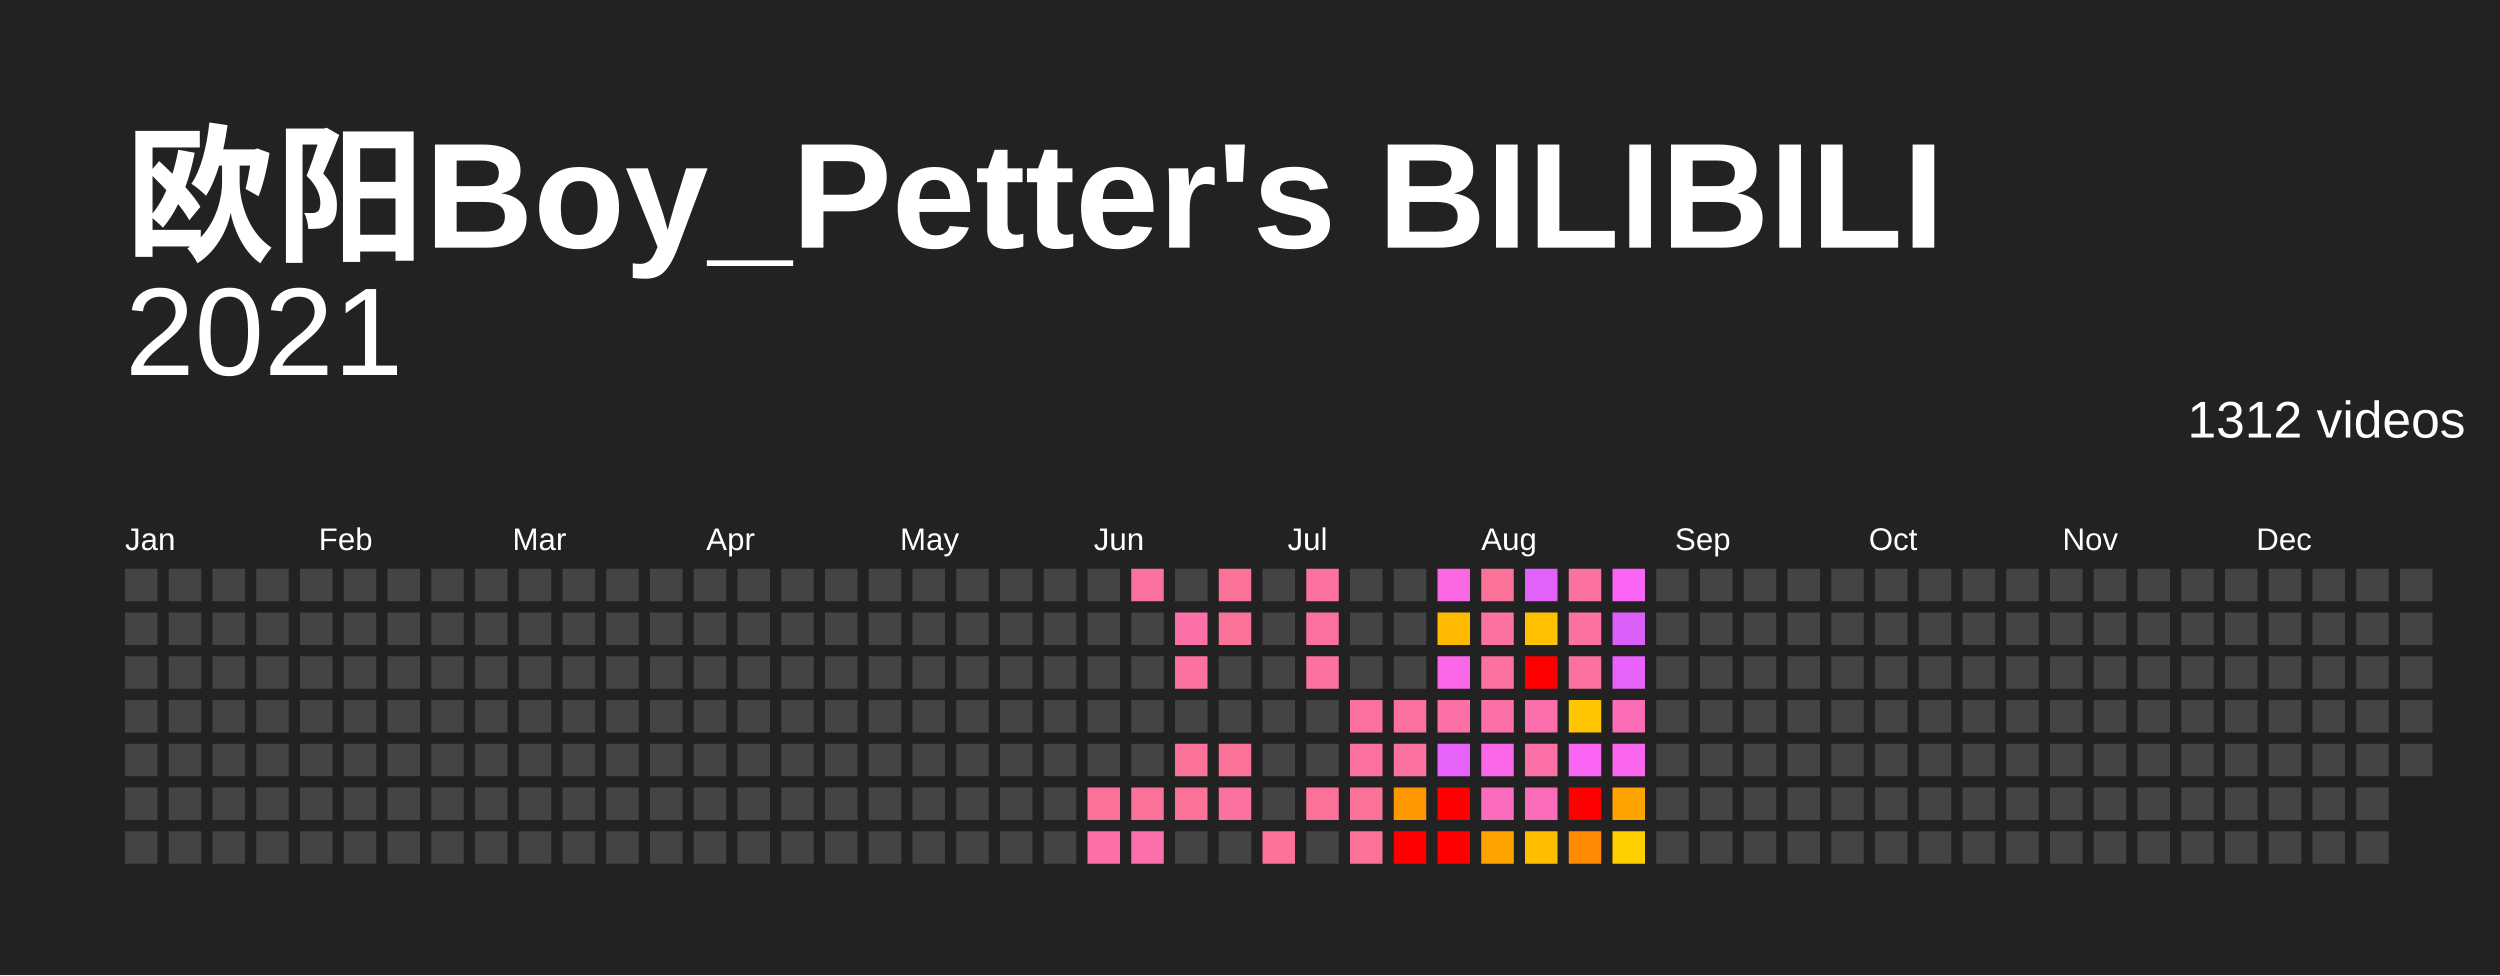
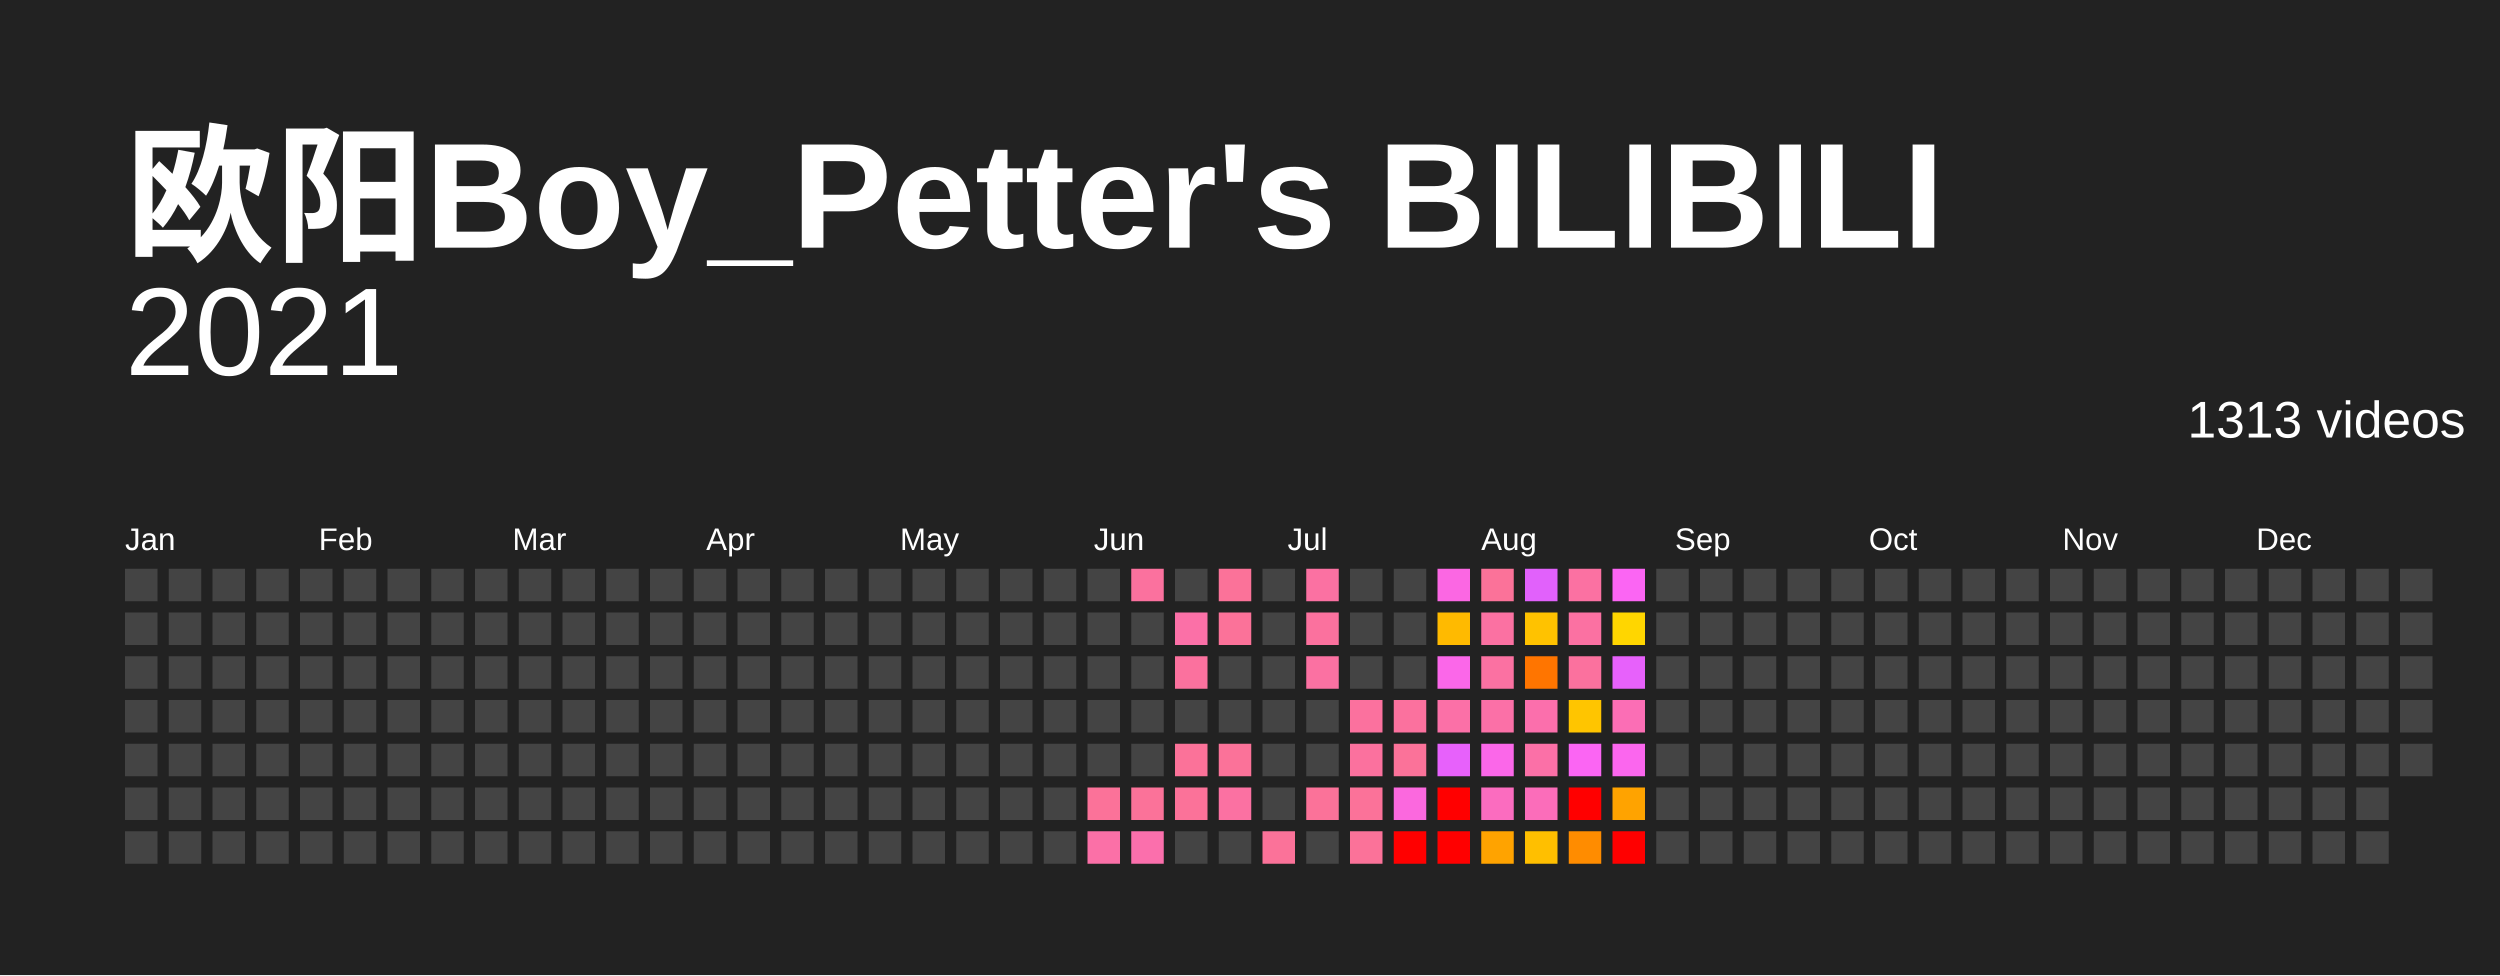
<svg xmlns="http://www.w3.org/2000/svg" baseProfile="full" height="78mm" version="1.1" viewBox="0,0,200,78" width="200mm">
  <defs />
  <rect fill="#222222" height="78" width="200" x="0" y="0" />
  <text fill="#FFFFFF" style="font-size:12px; font-family:Arial; font-weight:bold;" x="10" y="20">欧阳Boy_Petter's BILIBILI</text>
  <text alignment-baseline="hanging" fill="#FFFFFF" style="font-size:10.0px; font-family:Arial;" x="10" y="30">2021</text>
-   <text alignment-baseline="hanging" fill="#FFFFFF" style="font-size:4.125px; font-family:Arial;" x="175" y="35">1312 videos</text>
+   <text alignment-baseline="hanging" fill="#FFFFFF" style="font-size:4.125px; font-family:Arial;" x="175" y="35">1313 videos</text>
  <text fill="#FFFFFF" style="font-size:2.5px; font-family:Arial" x="10.0" y="44">Jan</text>
  <text fill="#FFFFFF" style="font-size:2.5px; font-family:Arial" x="25.5" y="44">Feb</text>
  <text fill="#FFFFFF" style="font-size:2.5px; font-family:Arial" x="41.0" y="44">Mar</text>
  <text fill="#FFFFFF" style="font-size:2.5px; font-family:Arial" x="56.5" y="44">Apr</text>
  <text fill="#FFFFFF" style="font-size:2.5px; font-family:Arial" x="72.0" y="44">May</text>
  <text fill="#FFFFFF" style="font-size:2.5px; font-family:Arial" x="87.5" y="44">Jun</text>
  <text fill="#FFFFFF" style="font-size:2.5px; font-family:Arial" x="103.0" y="44">Jul</text>
  <text fill="#FFFFFF" style="font-size:2.5px; font-family:Arial" x="118.5" y="44">Aug</text>
  <text fill="#FFFFFF" style="font-size:2.5px; font-family:Arial" x="134.0" y="44">Sep</text>
  <text fill="#FFFFFF" style="font-size:2.5px; font-family:Arial" x="149.5" y="44">Oct</text>
  <text fill="#FFFFFF" style="font-size:2.5px; font-family:Arial" x="165.0" y="44">Nov</text>
  <text fill="#FFFFFF" style="font-size:2.5px; font-family:Arial" x="180.5" y="44">Dec</text>
  <rect fill="#444444" height="2.6" width="2.6" x="10.0" y="45.5" />
  <rect fill="#444444" height="2.6" width="2.6" x="10.0" y="49.0" />
  <rect fill="#444444" height="2.6" width="2.6" x="10.0" y="52.5" />
  <rect fill="#444444" height="2.6" width="2.6" x="10.0" y="56.0" />
  <rect fill="#444444" height="2.6" width="2.6" x="10.0" y="59.5" />
  <rect fill="#444444" height="2.6" width="2.6" x="10.0" y="63.0" />
  <rect fill="#444444" height="2.6" width="2.6" x="10.0" y="66.5" />
  <rect fill="#444444" height="2.6" width="2.6" x="13.5" y="45.5" />
  <rect fill="#444444" height="2.6" width="2.6" x="13.5" y="49.0" />
  <rect fill="#444444" height="2.6" width="2.6" x="13.5" y="52.5" />
  <rect fill="#444444" height="2.6" width="2.6" x="13.5" y="56.0" />
  <rect fill="#444444" height="2.6" width="2.6" x="13.5" y="59.5" />
  <rect fill="#444444" height="2.6" width="2.6" x="13.5" y="63.0" />
  <rect fill="#444444" height="2.6" width="2.6" x="13.5" y="66.5" />
  <rect fill="#444444" height="2.6" width="2.6" x="17.0" y="45.5" />
  <rect fill="#444444" height="2.6" width="2.6" x="17.0" y="49.0" />
  <rect fill="#444444" height="2.6" width="2.6" x="17.0" y="52.5" />
  <rect fill="#444444" height="2.6" width="2.6" x="17.0" y="56.0" />
  <rect fill="#444444" height="2.6" width="2.6" x="17.0" y="59.5" />
  <rect fill="#444444" height="2.6" width="2.6" x="17.0" y="63.0" />
  <rect fill="#444444" height="2.6" width="2.6" x="17.0" y="66.5" />
  <rect fill="#444444" height="2.6" width="2.6" x="20.5" y="45.5" />
  <rect fill="#444444" height="2.6" width="2.6" x="20.5" y="49.0" />
  <rect fill="#444444" height="2.6" width="2.6" x="20.5" y="52.5" />
  <rect fill="#444444" height="2.6" width="2.6" x="20.5" y="56.0" />
  <rect fill="#444444" height="2.6" width="2.6" x="20.5" y="59.5" />
  <rect fill="#444444" height="2.6" width="2.6" x="20.5" y="63.0" />
  <rect fill="#444444" height="2.6" width="2.6" x="20.5" y="66.5" />
  <rect fill="#444444" height="2.6" width="2.6" x="24.0" y="45.5" />
  <rect fill="#444444" height="2.6" width="2.6" x="24.0" y="49.0" />
  <rect fill="#444444" height="2.6" width="2.6" x="24.0" y="52.5" />
  <rect fill="#444444" height="2.6" width="2.6" x="24.0" y="56.0" />
  <rect fill="#444444" height="2.6" width="2.6" x="24.0" y="59.5" />
  <rect fill="#444444" height="2.6" width="2.6" x="24.0" y="63.0" />
  <rect fill="#444444" height="2.6" width="2.6" x="24.0" y="66.5" />
  <rect fill="#444444" height="2.6" width="2.6" x="27.5" y="45.5" />
  <rect fill="#444444" height="2.6" width="2.6" x="27.5" y="49.0" />
  <rect fill="#444444" height="2.6" width="2.6" x="27.5" y="52.5" />
  <rect fill="#444444" height="2.6" width="2.6" x="27.5" y="56.0" />
  <rect fill="#444444" height="2.6" width="2.6" x="27.5" y="59.5" />
  <rect fill="#444444" height="2.6" width="2.6" x="27.5" y="63.0" />
  <rect fill="#444444" height="2.6" width="2.6" x="27.5" y="66.5" />
  <rect fill="#444444" height="2.6" width="2.6" x="31.0" y="45.5" />
  <rect fill="#444444" height="2.6" width="2.6" x="31.0" y="49.0" />
  <rect fill="#444444" height="2.6" width="2.6" x="31.0" y="52.5" />
  <rect fill="#444444" height="2.6" width="2.6" x="31.0" y="56.0" />
  <rect fill="#444444" height="2.6" width="2.6" x="31.0" y="59.5" />
  <rect fill="#444444" height="2.6" width="2.6" x="31.0" y="63.0" />
  <rect fill="#444444" height="2.6" width="2.6" x="31.0" y="66.5" />
  <rect fill="#444444" height="2.6" width="2.6" x="34.5" y="45.5" />
  <rect fill="#444444" height="2.6" width="2.6" x="34.5" y="49.0" />
  <rect fill="#444444" height="2.6" width="2.6" x="34.5" y="52.5" />
  <rect fill="#444444" height="2.6" width="2.6" x="34.5" y="56.0" />
  <rect fill="#444444" height="2.6" width="2.6" x="34.5" y="59.5" />
  <rect fill="#444444" height="2.6" width="2.6" x="34.5" y="63.0" />
  <rect fill="#444444" height="2.6" width="2.6" x="34.5" y="66.5" />
  <rect fill="#444444" height="2.6" width="2.6" x="38.0" y="45.5" />
  <rect fill="#444444" height="2.6" width="2.6" x="38.0" y="49.0" />
  <rect fill="#444444" height="2.6" width="2.6" x="38.0" y="52.5" />
  <rect fill="#444444" height="2.6" width="2.6" x="38.0" y="56.0" />
  <rect fill="#444444" height="2.6" width="2.6" x="38.0" y="59.5" />
  <rect fill="#444444" height="2.6" width="2.6" x="38.0" y="63.0" />
  <rect fill="#444444" height="2.6" width="2.6" x="38.0" y="66.5" />
  <rect fill="#444444" height="2.6" width="2.6" x="41.5" y="45.5" />
  <rect fill="#444444" height="2.6" width="2.6" x="41.5" y="49.0" />
  <rect fill="#444444" height="2.6" width="2.6" x="41.5" y="52.5" />
  <rect fill="#444444" height="2.6" width="2.6" x="41.5" y="56.0" />
  <rect fill="#444444" height="2.6" width="2.6" x="41.5" y="59.5" />
  <rect fill="#444444" height="2.6" width="2.6" x="41.5" y="63.0" />
  <rect fill="#444444" height="2.6" width="2.6" x="41.5" y="66.5" />
  <rect fill="#444444" height="2.6" width="2.6" x="45.0" y="45.5" />
  <rect fill="#444444" height="2.6" width="2.6" x="45.0" y="49.0" />
  <rect fill="#444444" height="2.6" width="2.6" x="45.0" y="52.5" />
  <rect fill="#444444" height="2.6" width="2.6" x="45.0" y="56.0" />
  <rect fill="#444444" height="2.6" width="2.6" x="45.0" y="59.5" />
  <rect fill="#444444" height="2.6" width="2.6" x="45.0" y="63.0" />
  <rect fill="#444444" height="2.6" width="2.6" x="45.0" y="66.5" />
  <rect fill="#444444" height="2.6" width="2.6" x="48.5" y="45.5" />
  <rect fill="#444444" height="2.6" width="2.6" x="48.5" y="49.0" />
  <rect fill="#444444" height="2.6" width="2.6" x="48.5" y="52.5" />
  <rect fill="#444444" height="2.6" width="2.6" x="48.5" y="56.0" />
  <rect fill="#444444" height="2.6" width="2.6" x="48.5" y="59.5" />
  <rect fill="#444444" height="2.6" width="2.6" x="48.5" y="63.0" />
  <rect fill="#444444" height="2.6" width="2.6" x="48.5" y="66.5" />
  <rect fill="#444444" height="2.6" width="2.6" x="52.0" y="45.5" />
  <rect fill="#444444" height="2.6" width="2.6" x="52.0" y="49.0" />
  <rect fill="#444444" height="2.6" width="2.6" x="52.0" y="52.5" />
  <rect fill="#444444" height="2.6" width="2.6" x="52.0" y="56.0" />
  <rect fill="#444444" height="2.6" width="2.6" x="52.0" y="59.5" />
  <rect fill="#444444" height="2.6" width="2.6" x="52.0" y="63.0" />
  <rect fill="#444444" height="2.6" width="2.6" x="52.0" y="66.5" />
  <rect fill="#444444" height="2.6" width="2.6" x="55.5" y="45.5" />
  <rect fill="#444444" height="2.6" width="2.6" x="55.5" y="49.0" />
  <rect fill="#444444" height="2.6" width="2.6" x="55.5" y="52.5" />
  <rect fill="#444444" height="2.6" width="2.6" x="55.5" y="56.0" />
  <rect fill="#444444" height="2.6" width="2.6" x="55.5" y="59.5" />
  <rect fill="#444444" height="2.6" width="2.6" x="55.5" y="63.0" />
  <rect fill="#444444" height="2.6" width="2.6" x="55.5" y="66.5" />
  <rect fill="#444444" height="2.6" width="2.6" x="59.0" y="45.5" />
  <rect fill="#444444" height="2.6" width="2.6" x="59.0" y="49.0" />
  <rect fill="#444444" height="2.6" width="2.6" x="59.0" y="52.5" />
  <rect fill="#444444" height="2.6" width="2.6" x="59.0" y="56.0" />
  <rect fill="#444444" height="2.6" width="2.6" x="59.0" y="59.5" />
  <rect fill="#444444" height="2.6" width="2.6" x="59.0" y="63.0" />
  <rect fill="#444444" height="2.6" width="2.6" x="59.0" y="66.5" />
  <rect fill="#444444" height="2.6" width="2.6" x="62.5" y="45.5" />
  <rect fill="#444444" height="2.6" width="2.6" x="62.5" y="49.0" />
  <rect fill="#444444" height="2.6" width="2.6" x="62.5" y="52.5" />
  <rect fill="#444444" height="2.6" width="2.6" x="62.5" y="56.0" />
  <rect fill="#444444" height="2.6" width="2.6" x="62.5" y="59.5" />
  <rect fill="#444444" height="2.6" width="2.6" x="62.5" y="63.0" />
  <rect fill="#444444" height="2.6" width="2.6" x="62.5" y="66.5" />
  <rect fill="#444444" height="2.6" width="2.6" x="66.0" y="45.5" />
  <rect fill="#444444" height="2.6" width="2.6" x="66.0" y="49.0" />
  <rect fill="#444444" height="2.6" width="2.6" x="66.0" y="52.5" />
  <rect fill="#444444" height="2.6" width="2.6" x="66.0" y="56.0" />
  <rect fill="#444444" height="2.6" width="2.6" x="66.0" y="59.5" />
  <rect fill="#444444" height="2.6" width="2.6" x="66.0" y="63.0" />
  <rect fill="#444444" height="2.6" width="2.6" x="66.0" y="66.5" />
  <rect fill="#444444" height="2.6" width="2.6" x="69.5" y="45.5" />
  <rect fill="#444444" height="2.6" width="2.6" x="69.5" y="49.0" />
  <rect fill="#444444" height="2.6" width="2.6" x="69.5" y="52.5" />
  <rect fill="#444444" height="2.6" width="2.6" x="69.5" y="56.0" />
  <rect fill="#444444" height="2.6" width="2.6" x="69.5" y="59.5" />
  <rect fill="#444444" height="2.6" width="2.6" x="69.5" y="63.0" />
  <rect fill="#444444" height="2.6" width="2.6" x="69.5" y="66.5" />
  <rect fill="#444444" height="2.6" width="2.6" x="73.0" y="45.5" />
  <rect fill="#444444" height="2.6" width="2.6" x="73.0" y="49.0" />
  <rect fill="#444444" height="2.6" width="2.6" x="73.0" y="52.5" />
  <rect fill="#444444" height="2.6" width="2.6" x="73.0" y="56.0" />
  <rect fill="#444444" height="2.6" width="2.6" x="73.0" y="59.5" />
  <rect fill="#444444" height="2.6" width="2.6" x="73.0" y="63.0" />
  <rect fill="#444444" height="2.6" width="2.6" x="73.0" y="66.5" />
  <rect fill="#444444" height="2.6" width="2.6" x="76.5" y="45.5" />
  <rect fill="#444444" height="2.6" width="2.6" x="76.5" y="49.0" />
  <rect fill="#444444" height="2.6" width="2.6" x="76.5" y="52.5" />
  <rect fill="#444444" height="2.6" width="2.6" x="76.5" y="56.0" />
  <rect fill="#444444" height="2.6" width="2.6" x="76.5" y="59.5" />
  <rect fill="#444444" height="2.6" width="2.6" x="76.5" y="63.0" />
  <rect fill="#444444" height="2.6" width="2.6" x="76.5" y="66.5" />
  <rect fill="#444444" height="2.6" width="2.6" x="80.0" y="45.5" />
  <rect fill="#444444" height="2.6" width="2.6" x="80.0" y="49.0" />
  <rect fill="#444444" height="2.6" width="2.6" x="80.0" y="52.5" />
  <rect fill="#444444" height="2.6" width="2.6" x="80.0" y="56.0" />
  <rect fill="#444444" height="2.6" width="2.6" x="80.0" y="59.5" />
  <rect fill="#444444" height="2.6" width="2.6" x="80.0" y="63.0" />
  <rect fill="#444444" height="2.6" width="2.6" x="80.0" y="66.5" />
  <rect fill="#444444" height="2.6" width="2.6" x="83.5" y="45.5" />
  <rect fill="#444444" height="2.6" width="2.6" x="83.5" y="49.0" />
  <rect fill="#444444" height="2.6" width="2.6" x="83.5" y="52.5" />
  <rect fill="#444444" height="2.6" width="2.6" x="83.5" y="56.0" />
  <rect fill="#444444" height="2.6" width="2.6" x="83.5" y="59.5" />
  <rect fill="#444444" height="2.6" width="2.6" x="83.5" y="63.0" />
  <rect fill="#444444" height="2.6" width="2.6" x="83.5" y="66.5" />
  <rect fill="#444444" height="2.6" width="2.6" x="87.0" y="45.5" />
  <rect fill="#444444" height="2.6" width="2.6" x="87.0" y="49.0" />
  <rect fill="#444444" height="2.6" width="2.6" x="87.0" y="52.5" />
  <rect fill="#444444" height="2.6" width="2.6" x="87.0" y="56.0" />
  <rect fill="#444444" height="2.6" width="2.6" x="87.0" y="59.5" />
  <rect fill="#fb7299" height="2.6" width="2.6" x="87.0" y="63.0" />
  <rect fill="#fb70a7" height="2.6" width="2.6" x="87.0" y="66.5" />
  <rect fill="#fb719e" height="2.6" width="2.6" x="90.5" y="45.5" />
  <rect fill="#444444" height="2.6" width="2.6" x="90.5" y="49.0" />
  <rect fill="#444444" height="2.6" width="2.6" x="90.5" y="52.5" />
  <rect fill="#444444" height="2.6" width="2.6" x="90.5" y="56.0" />
  <rect fill="#444444" height="2.6" width="2.6" x="90.5" y="59.5" />
  <rect fill="#fb7299" height="2.6" width="2.6" x="90.5" y="63.0" />
  <rect fill="#fb6fac" height="2.6" width="2.6" x="90.5" y="66.5" />
  <rect fill="#444444" height="2.6" width="2.6" x="94.0" y="45.5" />
  <rect fill="#fb70a7" height="2.6" width="2.6" x="94.0" y="49.0" />
  <rect fill="#fb719e" height="2.6" width="2.6" x="94.0" y="52.5" />
  <rect fill="#444444" height="2.6" width="2.6" x="94.0" y="56.0" />
  <rect fill="#fb7299" height="2.6" width="2.6" x="94.0" y="59.5" />
  <rect fill="#fb7299" height="2.6" width="2.6" x="94.0" y="63.0" />
  <rect fill="#444444" height="2.6" width="2.6" x="94.0" y="66.5" />
  <rect fill="#fb7299" height="2.6" width="2.6" x="97.5" y="45.5" />
  <rect fill="#fb7299" height="2.6" width="2.6" x="97.5" y="49.0" />
  <rect fill="#444444" height="2.6" width="2.6" x="97.5" y="52.5" />
  <rect fill="#444444" height="2.6" width="2.6" x="97.5" y="56.0" />
  <rect fill="#fb7299" height="2.6" width="2.6" x="97.5" y="59.5" />
  <rect fill="#fb71a2" height="2.6" width="2.6" x="97.5" y="63.0" />
  <rect fill="#444444" height="2.6" width="2.6" x="97.5" y="66.5" />
  <rect fill="#444444" height="2.6" width="2.6" x="101.0" y="45.5" />
  <rect fill="#444444" height="2.6" width="2.6" x="101.0" y="49.0" />
  <rect fill="#444444" height="2.6" width="2.6" x="101.0" y="52.5" />
  <rect fill="#444444" height="2.6" width="2.6" x="101.0" y="56.0" />
  <rect fill="#444444" height="2.6" width="2.6" x="101.0" y="59.5" />
  <rect fill="#444444" height="2.6" width="2.6" x="101.0" y="63.0" />
  <rect fill="#fb7299" height="2.6" width="2.6" x="101.0" y="66.5" />
  <rect fill="#fb71a2" height="2.6" width="2.6" x="104.5" y="45.5" />
  <rect fill="#fb719e" height="2.6" width="2.6" x="104.5" y="49.0" />
  <rect fill="#fb71a2" height="2.6" width="2.6" x="104.5" y="52.5" />
  <rect fill="#444444" height="2.6" width="2.6" x="104.5" y="56.0" />
  <rect fill="#444444" height="2.6" width="2.6" x="104.5" y="59.5" />
  <rect fill="#fb7299" height="2.6" width="2.6" x="104.5" y="63.0" />
  <rect fill="#444444" height="2.6" width="2.6" x="104.5" y="66.5" />
  <rect fill="#444444" height="2.6" width="2.6" x="108.0" y="45.5" />
  <rect fill="#444444" height="2.6" width="2.6" x="108.0" y="49.0" />
  <rect fill="#444444" height="2.6" width="2.6" x="108.0" y="52.5" />
  <rect fill="#fb719e" height="2.6" width="2.6" x="108.0" y="56.0" />
  <rect fill="#fb719e" height="2.6" width="2.6" x="108.0" y="59.5" />
  <rect fill="#fb7299" height="2.6" width="2.6" x="108.0" y="63.0" />
  <rect fill="#fb7299" height="2.6" width="2.6" x="108.0" y="66.5" />
  <rect fill="#444444" height="2.6" width="2.6" x="111.5" y="45.5" />
  <rect fill="#444444" height="2.6" width="2.6" x="111.5" y="49.0" />
  <rect fill="#444444" height="2.6" width="2.6" x="111.5" y="52.5" />
  <rect fill="#fb719e" height="2.6" width="2.6" x="111.5" y="56.0" />
-   <rect fill="#fb71a2" height="2.6" width="2.6" x="111.5" y="59.5" />
-   <rect fill="#ff9700" height="2.6" width="2.6" x="111.5" y="63.0" />
+   <rect fill="#fb7299" height="2.6" width="2.6" x="111.5" y="59.5" />
+   <rect fill="#fb68de" height="2.6" width="2.6" x="111.5" y="63.0" />
  <rect fill="red" height="2.6" width="2.6" x="111.5" y="66.5" />
  <rect fill="#fb67e3" height="2.6" width="2.6" x="115.0" y="45.5" />
  <rect fill="#ffba00" height="2.6" width="2.6" x="115.0" y="49.0" />
  <rect fill="#fb67e9" height="2.6" width="2.6" x="115.0" y="52.5" />
  <rect fill="#fb70a7" height="2.6" width="2.6" x="115.0" y="56.0" />
  <rect fill="#e761fb" height="2.6" width="2.6" x="115.0" y="59.5" />
  <rect fill="red" height="2.6" width="2.6" x="115.0" y="63.0" />
  <rect fill="red" height="2.6" width="2.6" x="115.0" y="66.5" />
  <rect fill="#fb7299" height="2.6" width="2.6" x="118.5" y="45.5" />
  <rect fill="#fb71a2" height="2.6" width="2.6" x="118.5" y="49.0" />
  <rect fill="#fb71a2" height="2.6" width="2.6" x="118.5" y="52.5" />
  <rect fill="#fb70a7" height="2.6" width="2.6" x="118.5" y="56.0" />
  <rect fill="#fb67e9" height="2.6" width="2.6" x="118.5" y="59.5" />
  <rect fill="#fb6cbf" height="2.6" width="2.6" x="118.5" y="63.0" />
  <rect fill="#ffa300" height="2.6" width="2.6" x="118.5" y="66.5" />
  <rect fill="#e161fb" height="2.6" width="2.6" x="122.0" y="45.5" />
  <rect fill="#ffc200" height="2.6" width="2.6" x="122.0" y="49.0" />
-   <rect fill="red" height="2.6" width="2.6" x="122.0" y="52.5" />
+   <rect fill="#ff7500" height="2.6" width="2.6" x="122.0" y="52.5" />
  <rect fill="#fb6fac" height="2.6" width="2.6" x="122.0" y="56.0" />
  <rect fill="#fb70a7" height="2.6" width="2.6" x="122.0" y="59.5" />
  <rect fill="#fb6dba" height="2.6" width="2.6" x="122.0" y="63.0" />
  <rect fill="#ffbf00" height="2.6" width="2.6" x="122.0" y="66.5" />
  <rect fill="#fb71a2" height="2.6" width="2.6" x="125.5" y="45.5" />
  <rect fill="#fb71a2" height="2.6" width="2.6" x="125.5" y="49.0" />
  <rect fill="#fb719e" height="2.6" width="2.6" x="125.5" y="52.5" />
  <rect fill="#ffc500" height="2.6" width="2.6" x="125.5" y="56.0" />
  <rect fill="#fb65f3" height="2.6" width="2.6" x="125.5" y="59.5" />
  <rect fill="red" height="2.6" width="2.6" x="125.5" y="63.0" />
-   <rect fill="#ff8900" height="2.6" width="2.6" x="125.5" y="66.5" />
+   <rect fill="#ff8c00" height="2.6" width="2.6" x="125.5" y="66.5" />
  <rect fill="#fb65f3" height="2.6" width="2.6" x="129.0" y="45.5" />
-   <rect fill="#db60fb" height="2.6" width="2.6" x="129.0" y="49.0" />
+   <rect fill="#ffd600" height="2.6" width="2.6" x="129.0" y="49.0" />
  <rect fill="#e761fb" height="2.6" width="2.6" x="129.0" y="52.5" />
  <rect fill="#fb6eb5" height="2.6" width="2.6" x="129.0" y="56.0" />
  <rect fill="#fb66ee" height="2.6" width="2.6" x="129.0" y="59.5" />
  <rect fill="#ffa300" height="2.6" width="2.6" x="129.0" y="63.0" />
-   <rect fill="#ffcf00" height="2.6" width="2.6" x="129.0" y="66.5" />
+   <rect fill="red" height="2.6" width="2.6" x="129.0" y="66.5" />
  <rect fill="#444444" height="2.6" width="2.6" x="132.5" y="45.5" />
  <rect fill="#444444" height="2.6" width="2.6" x="132.5" y="49.0" />
  <rect fill="#444444" height="2.6" width="2.6" x="132.5" y="52.5" />
  <rect fill="#444444" height="2.6" width="2.6" x="132.5" y="56.0" />
  <rect fill="#444444" height="2.6" width="2.6" x="132.5" y="59.5" />
  <rect fill="#444444" height="2.6" width="2.6" x="132.5" y="63.0" />
  <rect fill="#444444" height="2.6" width="2.6" x="132.5" y="66.5" />
  <rect fill="#444444" height="2.6" width="2.6" x="136.0" y="45.5" />
  <rect fill="#444444" height="2.6" width="2.6" x="136.0" y="49.0" />
  <rect fill="#444444" height="2.6" width="2.6" x="136.0" y="52.5" />
  <rect fill="#444444" height="2.6" width="2.6" x="136.0" y="56.0" />
  <rect fill="#444444" height="2.6" width="2.6" x="136.0" y="59.5" />
  <rect fill="#444444" height="2.6" width="2.6" x="136.0" y="63.0" />
  <rect fill="#444444" height="2.6" width="2.6" x="136.0" y="66.5" />
  <rect fill="#444444" height="2.6" width="2.6" x="139.5" y="45.5" />
  <rect fill="#444444" height="2.6" width="2.6" x="139.5" y="49.0" />
  <rect fill="#444444" height="2.6" width="2.6" x="139.5" y="52.5" />
  <rect fill="#444444" height="2.6" width="2.6" x="139.5" y="56.0" />
  <rect fill="#444444" height="2.6" width="2.6" x="139.5" y="59.5" />
  <rect fill="#444444" height="2.6" width="2.6" x="139.5" y="63.0" />
  <rect fill="#444444" height="2.6" width="2.6" x="139.5" y="66.5" />
  <rect fill="#444444" height="2.6" width="2.6" x="143.0" y="45.5" />
  <rect fill="#444444" height="2.6" width="2.6" x="143.0" y="49.0" />
  <rect fill="#444444" height="2.6" width="2.6" x="143.0" y="52.5" />
  <rect fill="#444444" height="2.6" width="2.6" x="143.0" y="56.0" />
  <rect fill="#444444" height="2.6" width="2.6" x="143.0" y="59.5" />
  <rect fill="#444444" height="2.6" width="2.6" x="143.0" y="63.0" />
  <rect fill="#444444" height="2.6" width="2.6" x="143.0" y="66.5" />
  <rect fill="#444444" height="2.6" width="2.6" x="146.5" y="45.5" />
  <rect fill="#444444" height="2.6" width="2.6" x="146.5" y="49.0" />
  <rect fill="#444444" height="2.6" width="2.6" x="146.5" y="52.5" />
  <rect fill="#444444" height="2.6" width="2.6" x="146.5" y="56.0" />
  <rect fill="#444444" height="2.6" width="2.6" x="146.5" y="59.5" />
  <rect fill="#444444" height="2.6" width="2.6" x="146.5" y="63.0" />
  <rect fill="#444444" height="2.6" width="2.6" x="146.5" y="66.5" />
  <rect fill="#444444" height="2.6" width="2.6" x="150.0" y="45.5" />
  <rect fill="#444444" height="2.6" width="2.6" x="150.0" y="49.0" />
  <rect fill="#444444" height="2.6" width="2.6" x="150.0" y="52.5" />
  <rect fill="#444444" height="2.6" width="2.6" x="150.0" y="56.0" />
  <rect fill="#444444" height="2.6" width="2.6" x="150.0" y="59.5" />
  <rect fill="#444444" height="2.6" width="2.6" x="150.0" y="63.0" />
  <rect fill="#444444" height="2.6" width="2.6" x="150.0" y="66.5" />
  <rect fill="#444444" height="2.6" width="2.6" x="153.5" y="45.5" />
  <rect fill="#444444" height="2.6" width="2.6" x="153.5" y="49.0" />
  <rect fill="#444444" height="2.6" width="2.6" x="153.5" y="52.5" />
  <rect fill="#444444" height="2.6" width="2.6" x="153.5" y="56.0" />
  <rect fill="#444444" height="2.6" width="2.6" x="153.5" y="59.5" />
  <rect fill="#444444" height="2.6" width="2.6" x="153.5" y="63.0" />
  <rect fill="#444444" height="2.6" width="2.6" x="153.5" y="66.5" />
  <rect fill="#444444" height="2.6" width="2.6" x="157.0" y="45.5" />
  <rect fill="#444444" height="2.6" width="2.6" x="157.0" y="49.0" />
  <rect fill="#444444" height="2.6" width="2.6" x="157.0" y="52.5" />
  <rect fill="#444444" height="2.6" width="2.6" x="157.0" y="56.0" />
  <rect fill="#444444" height="2.6" width="2.6" x="157.0" y="59.5" />
  <rect fill="#444444" height="2.6" width="2.6" x="157.0" y="63.0" />
  <rect fill="#444444" height="2.6" width="2.6" x="157.0" y="66.5" />
  <rect fill="#444444" height="2.6" width="2.6" x="160.5" y="45.5" />
  <rect fill="#444444" height="2.6" width="2.6" x="160.5" y="49.0" />
  <rect fill="#444444" height="2.6" width="2.6" x="160.5" y="52.5" />
  <rect fill="#444444" height="2.6" width="2.6" x="160.5" y="56.0" />
  <rect fill="#444444" height="2.6" width="2.6" x="160.5" y="59.5" />
  <rect fill="#444444" height="2.6" width="2.6" x="160.5" y="63.0" />
  <rect fill="#444444" height="2.6" width="2.6" x="160.5" y="66.5" />
  <rect fill="#444444" height="2.6" width="2.6" x="164.0" y="45.5" />
  <rect fill="#444444" height="2.6" width="2.6" x="164.0" y="49.0" />
  <rect fill="#444444" height="2.6" width="2.6" x="164.0" y="52.5" />
  <rect fill="#444444" height="2.6" width="2.6" x="164.0" y="56.0" />
  <rect fill="#444444" height="2.6" width="2.6" x="164.0" y="59.5" />
  <rect fill="#444444" height="2.6" width="2.6" x="164.0" y="63.0" />
  <rect fill="#444444" height="2.6" width="2.6" x="164.0" y="66.5" />
  <rect fill="#444444" height="2.6" width="2.6" x="167.5" y="45.5" />
  <rect fill="#444444" height="2.6" width="2.6" x="167.5" y="49.0" />
  <rect fill="#444444" height="2.6" width="2.6" x="167.5" y="52.5" />
  <rect fill="#444444" height="2.6" width="2.6" x="167.5" y="56.0" />
  <rect fill="#444444" height="2.6" width="2.6" x="167.5" y="59.5" />
  <rect fill="#444444" height="2.6" width="2.6" x="167.5" y="63.0" />
  <rect fill="#444444" height="2.6" width="2.6" x="167.5" y="66.5" />
  <rect fill="#444444" height="2.6" width="2.6" x="171.0" y="45.5" />
  <rect fill="#444444" height="2.6" width="2.6" x="171.0" y="49.0" />
  <rect fill="#444444" height="2.6" width="2.6" x="171.0" y="52.5" />
  <rect fill="#444444" height="2.6" width="2.6" x="171.0" y="56.0" />
  <rect fill="#444444" height="2.6" width="2.6" x="171.0" y="59.5" />
  <rect fill="#444444" height="2.6" width="2.6" x="171.0" y="63.0" />
  <rect fill="#444444" height="2.6" width="2.6" x="171.0" y="66.5" />
  <rect fill="#444444" height="2.6" width="2.6" x="174.5" y="45.5" />
  <rect fill="#444444" height="2.6" width="2.6" x="174.5" y="49.0" />
  <rect fill="#444444" height="2.6" width="2.6" x="174.5" y="52.5" />
  <rect fill="#444444" height="2.6" width="2.6" x="174.5" y="56.0" />
  <rect fill="#444444" height="2.6" width="2.6" x="174.5" y="59.5" />
  <rect fill="#444444" height="2.6" width="2.6" x="174.5" y="63.0" />
  <rect fill="#444444" height="2.6" width="2.6" x="174.5" y="66.5" />
  <rect fill="#444444" height="2.6" width="2.6" x="178.0" y="45.5" />
  <rect fill="#444444" height="2.6" width="2.6" x="178.0" y="49.0" />
  <rect fill="#444444" height="2.6" width="2.6" x="178.0" y="52.5" />
  <rect fill="#444444" height="2.6" width="2.6" x="178.0" y="56.0" />
  <rect fill="#444444" height="2.6" width="2.6" x="178.0" y="59.5" />
  <rect fill="#444444" height="2.6" width="2.6" x="178.0" y="63.0" />
  <rect fill="#444444" height="2.6" width="2.6" x="178.0" y="66.5" />
  <rect fill="#444444" height="2.6" width="2.6" x="181.5" y="45.5" />
  <rect fill="#444444" height="2.6" width="2.6" x="181.5" y="49.0" />
  <rect fill="#444444" height="2.6" width="2.6" x="181.5" y="52.5" />
  <rect fill="#444444" height="2.6" width="2.6" x="181.5" y="56.0" />
  <rect fill="#444444" height="2.6" width="2.6" x="181.5" y="59.5" />
  <rect fill="#444444" height="2.6" width="2.6" x="181.5" y="63.0" />
  <rect fill="#444444" height="2.6" width="2.6" x="181.5" y="66.5" />
  <rect fill="#444444" height="2.6" width="2.6" x="185.0" y="45.5" />
  <rect fill="#444444" height="2.6" width="2.6" x="185.0" y="49.0" />
  <rect fill="#444444" height="2.6" width="2.6" x="185.0" y="52.5" />
  <rect fill="#444444" height="2.6" width="2.6" x="185.0" y="56.0" />
  <rect fill="#444444" height="2.6" width="2.6" x="185.0" y="59.5" />
  <rect fill="#444444" height="2.6" width="2.6" x="185.0" y="63.0" />
  <rect fill="#444444" height="2.6" width="2.6" x="185.0" y="66.5" />
  <rect fill="#444444" height="2.6" width="2.6" x="188.5" y="45.5" />
  <rect fill="#444444" height="2.6" width="2.6" x="188.5" y="49.0" />
  <rect fill="#444444" height="2.6" width="2.6" x="188.5" y="52.5" />
  <rect fill="#444444" height="2.6" width="2.6" x="188.5" y="56.0" />
  <rect fill="#444444" height="2.6" width="2.6" x="188.5" y="59.5" />
  <rect fill="#444444" height="2.6" width="2.6" x="188.5" y="63.0" />
  <rect fill="#444444" height="2.6" width="2.6" x="188.5" y="66.5" />
  <rect fill="#444444" height="2.6" width="2.6" x="192.0" y="45.5" />
  <rect fill="#444444" height="2.6" width="2.6" x="192.0" y="49.0" />
  <rect fill="#444444" height="2.6" width="2.6" x="192.0" y="52.5" />
  <rect fill="#444444" height="2.6" width="2.6" x="192.0" y="56.0" />
  <rect fill="#444444" height="2.6" width="2.6" x="192.0" y="59.5" />
</svg>
